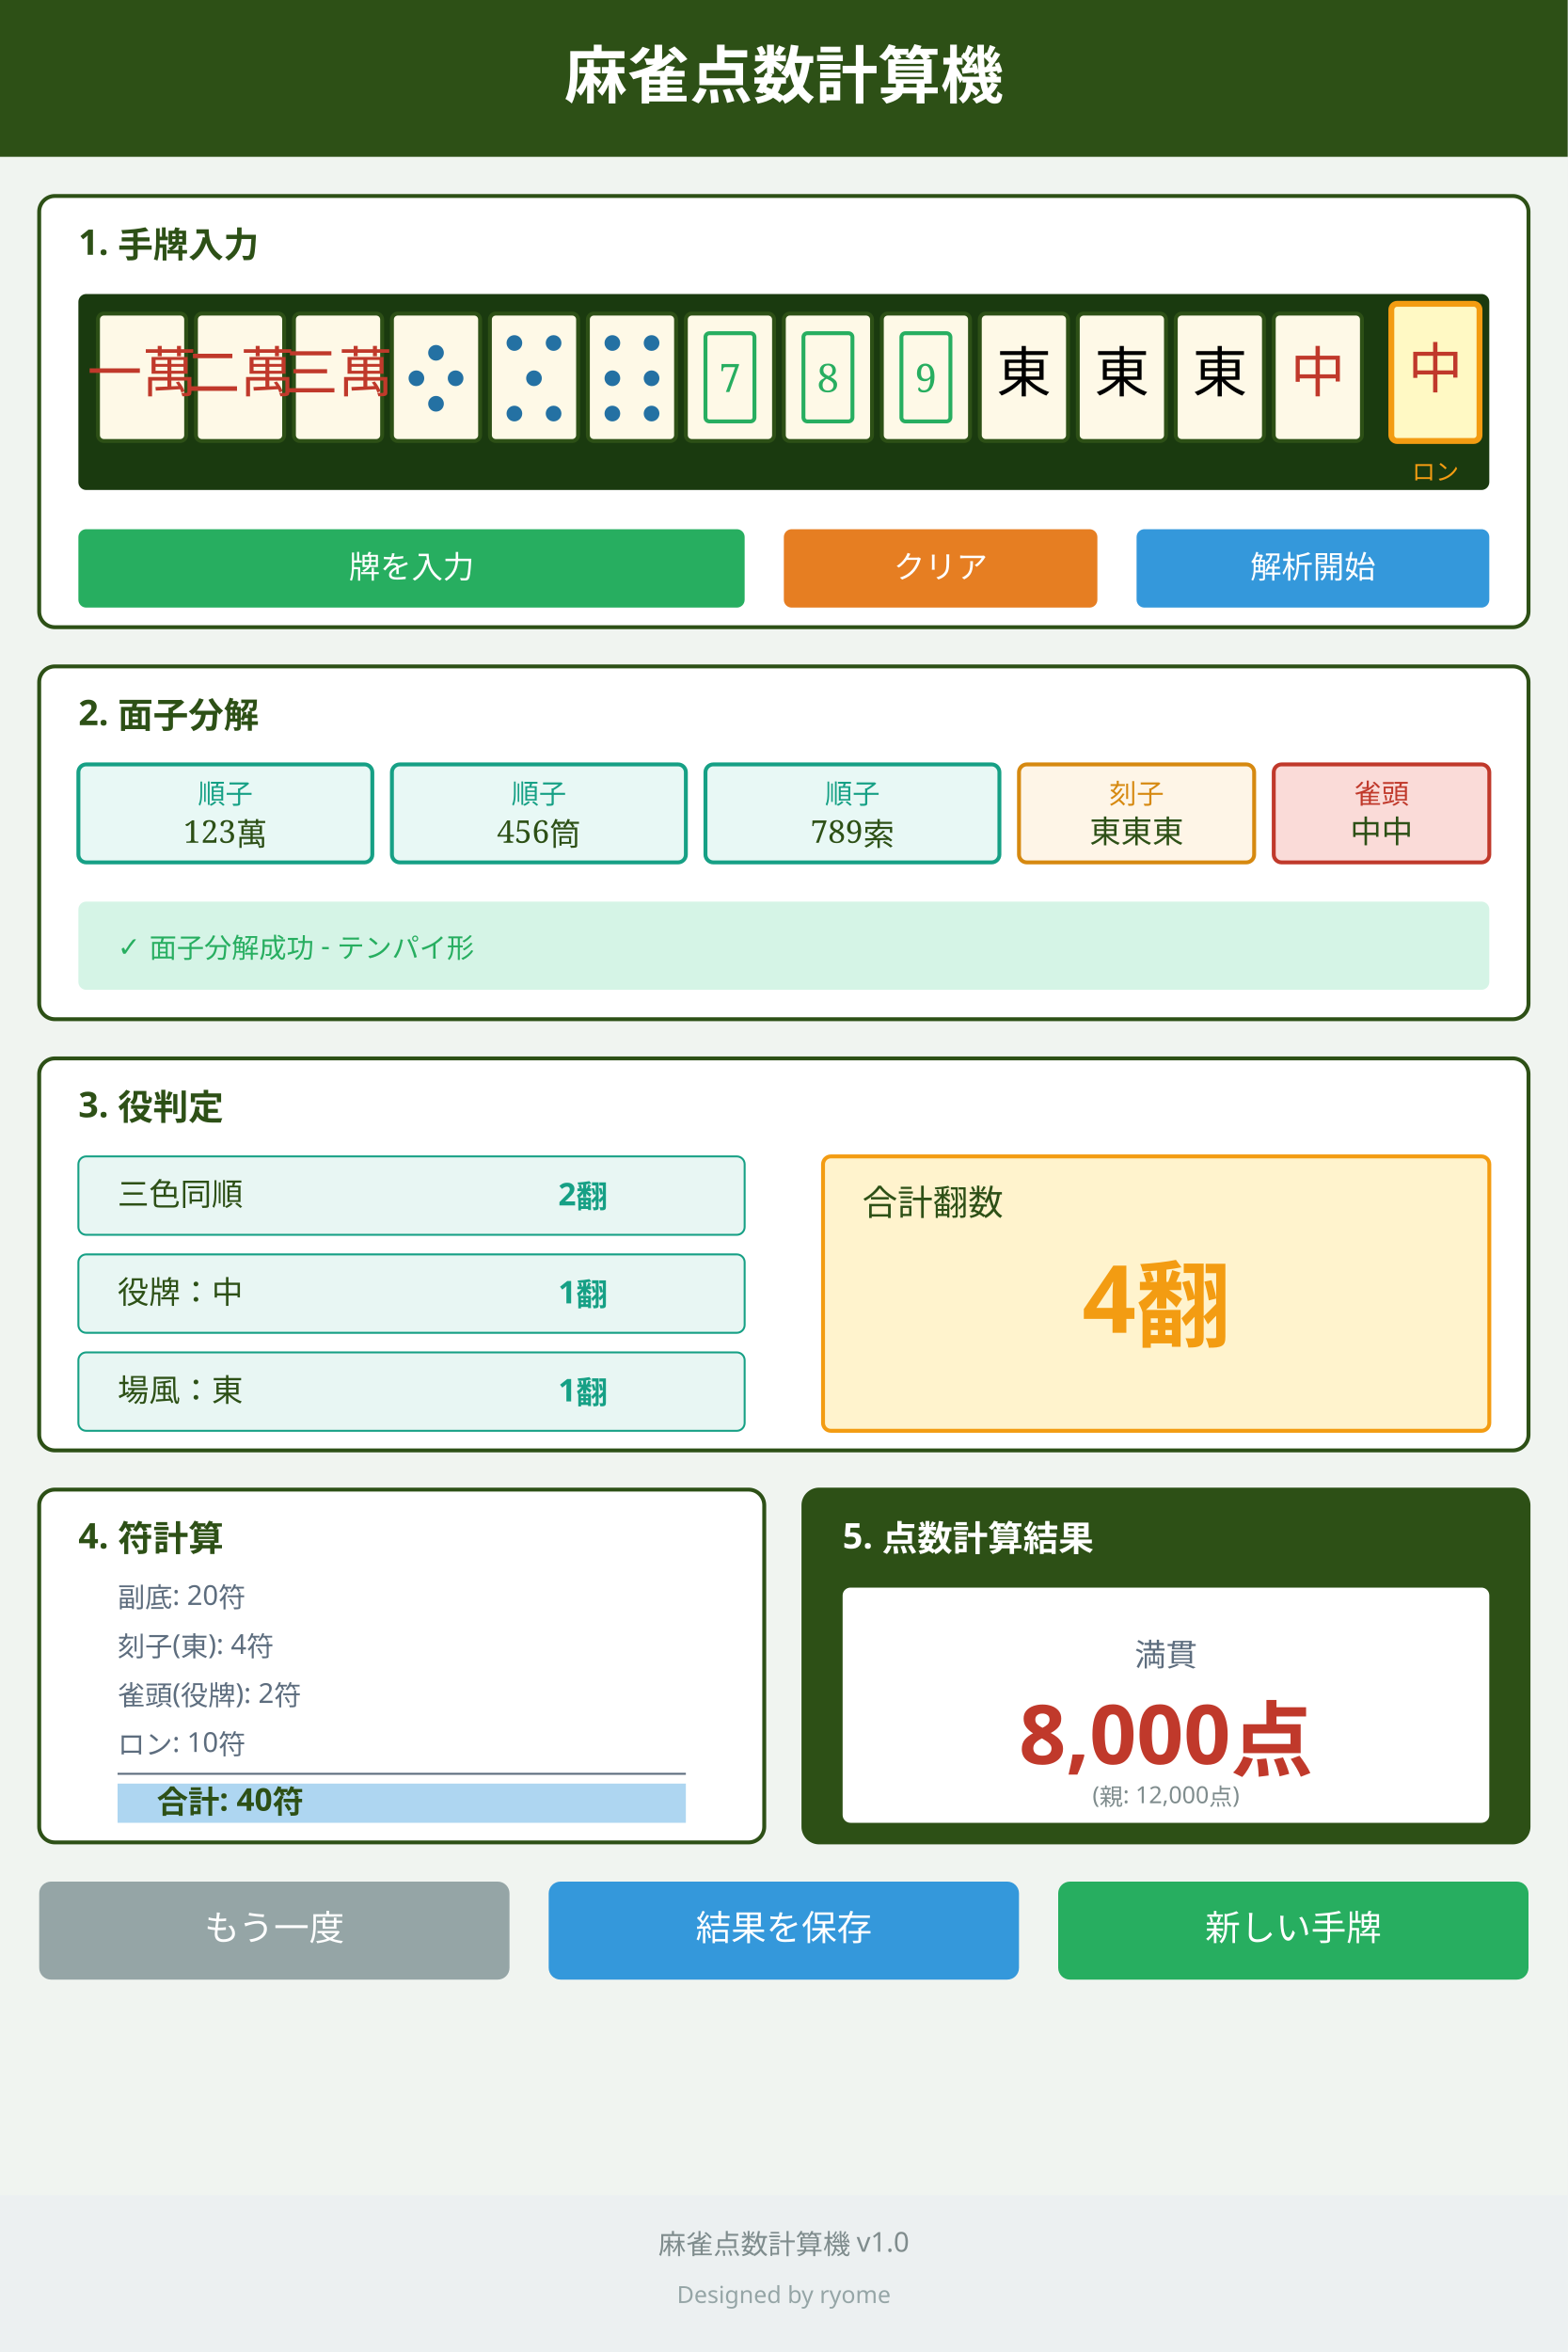
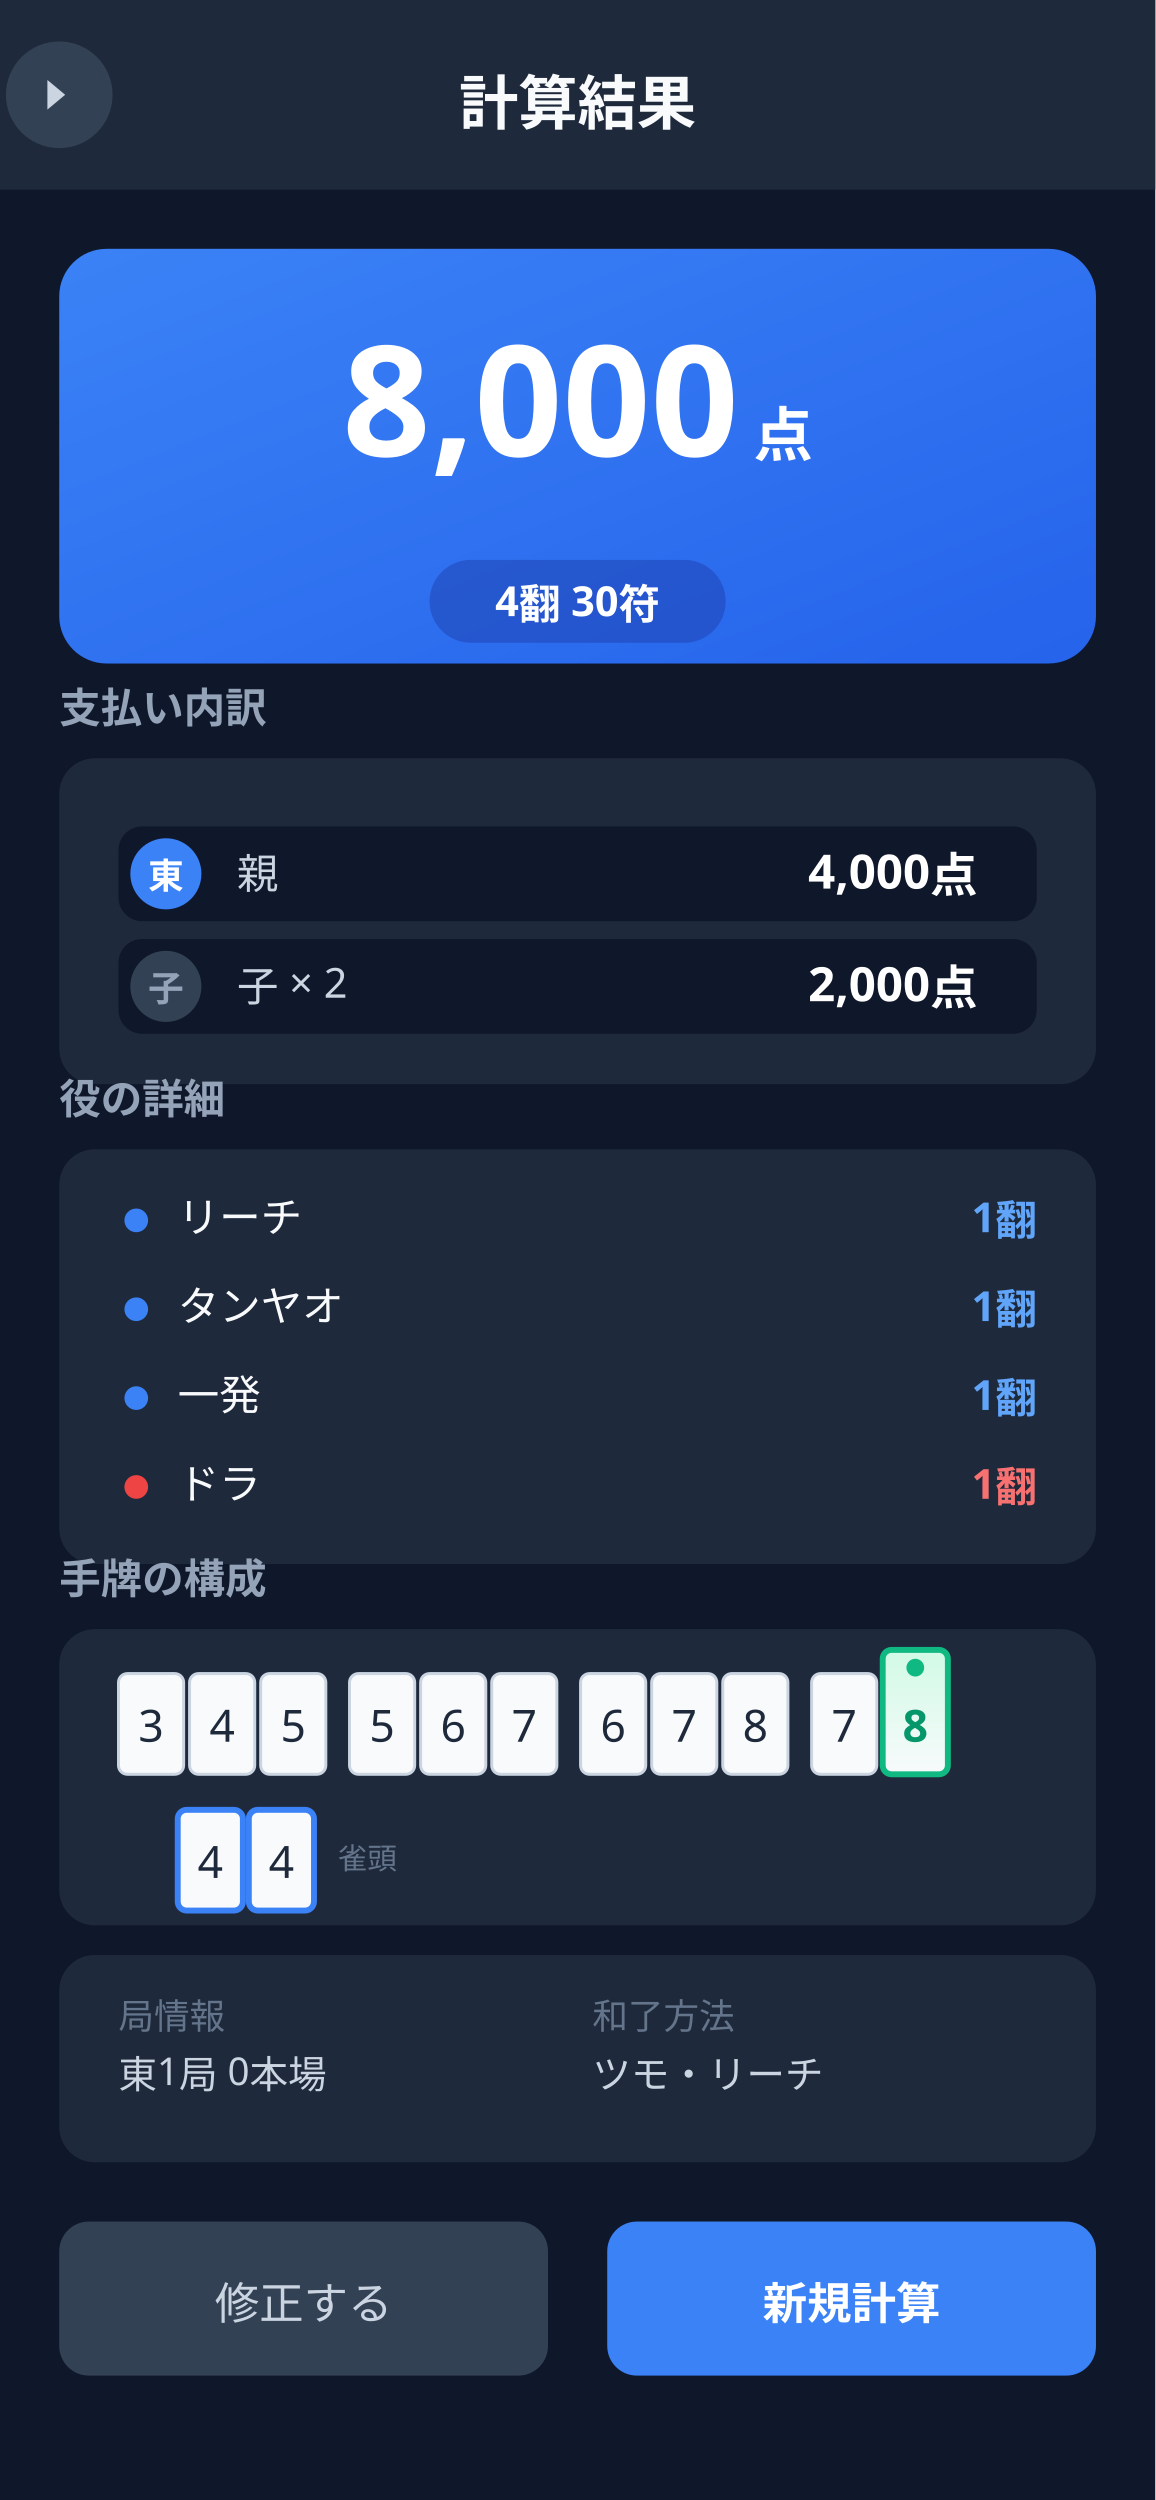
- <svg xmlns="http://www.w3.org/2000/svg" viewBox="0 0 800 1200">
-   <rect width="800" height="1200" fill="#f0f4f0" />
-   <rect width="800" height="80" fill="#2d5016" />
-   <text x="400" y="50" font-size="32" font-weight="bold" fill="#fff" text-anchor="middle" font-family="sans-serif">
-     麻雀点数計算機
-   </text>
-   <g id="input-area">
-     <rect x="20" y="100" width="760" height="220" fill="#fff" rx="8" stroke="#2d5016" stroke-width="2" />
-     <text x="40" y="130" font-size="18" font-weight="bold" fill="#2d5016" font-family="sans-serif">
-       1. 手牌入力
-     </text>
-     <rect x="40" y="150" width="720" height="100" fill="#1a3a0f" rx="4" />
-     <g id="tiles">
-       <rect x="50" y="160" width="45" height="65" fill="#fef9e7" stroke="#2d5016" stroke-width="2" rx="3" />
-       <text x="72.5" y="200" font-size="28" fill="#c0392b" text-anchor="middle" font-family="serif">一萬</text>
-       <rect x="100" y="160" width="45" height="65" fill="#fef9e7" stroke="#2d5016" stroke-width="2" rx="3" />
-       <text x="122.5" y="200" font-size="28" fill="#c0392b" text-anchor="middle" font-family="serif">二萬</text>
-       <rect x="150" y="160" width="45" height="65" fill="#fef9e7" stroke="#2d5016" stroke-width="2" rx="3" />
-       <text x="172.5" y="200" font-size="28" fill="#c0392b" text-anchor="middle" font-family="serif">三萬</text>
-       <rect x="200" y="160" width="45" height="65" fill="#fef9e7" stroke="#2d5016" stroke-width="2" rx="3" />
-       <circle cx="222.5" cy="180" r="4" fill="#2471a3" />
-       <circle cx="212.5" cy="193" r="4" fill="#2471a3" />
-       <circle cx="232.5" cy="193" r="4" fill="#2471a3" />
-       <circle cx="222.5" cy="206" r="4" fill="#2471a3" />
-       <rect x="250" y="160" width="45" height="65" fill="#fef9e7" stroke="#2d5016" stroke-width="2" rx="3" />
-       <circle cx="262.5" cy="175" r="4" fill="#2471a3" />
-       <circle cx="282.5" cy="175" r="4" fill="#2471a3" />
-       <circle cx="272.5" cy="193" r="4" fill="#2471a3" />
-       <circle cx="262.5" cy="211" r="4" fill="#2471a3" />
-       <circle cx="282.5" cy="211" r="4" fill="#2471a3" />
-       <rect x="300" y="160" width="45" height="65" fill="#fef9e7" stroke="#2d5016" stroke-width="2" rx="3" />
-       <circle cx="312.5" cy="175" r="4" fill="#2471a3" />
-       <circle cx="332.5" cy="175" r="4" fill="#2471a3" />
-       <circle cx="312.5" cy="193" r="4" fill="#2471a3" />
-       <circle cx="332.5" cy="193" r="4" fill="#2471a3" />
-       <circle cx="312.5" cy="211" r="4" fill="#2471a3" />
-       <circle cx="332.5" cy="211" r="4" fill="#2471a3" />
-       <rect x="350" y="160" width="45" height="65" fill="#fef9e7" stroke="#2d5016" stroke-width="2" rx="3" />
-       <rect x="360" y="170" width="25" height="45" fill="none" stroke="#27ae60" stroke-width="2" rx="2" />
-       <text x="372.5" y="200" font-size="20" fill="#27ae60" text-anchor="middle" font-family="serif">7</text>
-       <rect x="400" y="160" width="45" height="65" fill="#fef9e7" stroke="#2d5016" stroke-width="2" rx="3" />
-       <rect x="410" y="170" width="25" height="45" fill="none" stroke="#27ae60" stroke-width="2" rx="2" />
-       <text x="422.5" y="200" font-size="20" fill="#27ae60" text-anchor="middle" font-family="serif">8</text>
-       <rect x="450" y="160" width="45" height="65" fill="#fef9e7" stroke="#2d5016" stroke-width="2" rx="3" />
-       <rect x="460" y="170" width="25" height="45" fill="none" stroke="#27ae60" stroke-width="2" rx="2" />
-       <text x="472.5" y="200" font-size="20" fill="#27ae60" text-anchor="middle" font-family="serif">9</text>
-       <rect x="500" y="160" width="45" height="65" fill="#fef9e7" stroke="#2d5016" stroke-width="2" rx="3" />
-       <text x="522.5" y="200" font-size="28" fill="#000" text-anchor="middle" font-family="serif">東</text>
-       <rect x="550" y="160" width="45" height="65" fill="#fef9e7" stroke="#2d5016" stroke-width="2" rx="3" />
-       <text x="572.5" y="200" font-size="28" fill="#000" text-anchor="middle" font-family="serif">東</text>
-       <rect x="600" y="160" width="45" height="65" fill="#fef9e7" stroke="#2d5016" stroke-width="2" rx="3" />
-       <text x="622.5" y="200" font-size="28" fill="#000" text-anchor="middle" font-family="serif">東</text>
-       <rect x="650" y="160" width="45" height="65" fill="#fef9e7" stroke="#2d5016" stroke-width="2" rx="3" />
-       <text x="672.5" y="200" font-size="28" fill="#c0392b" text-anchor="middle" font-family="serif">中</text>
-       <rect x="710" y="155" width="45" height="70" fill="#fff9c4" stroke="#f39c12" stroke-width="3" rx="3" />
-       <text x="732.5" y="198" font-size="28" fill="#c0392b" text-anchor="middle" font-family="serif">中</text>
-       <text x="732.5" y="245" font-size="12" fill="#f39c12" text-anchor="middle" font-family="sans-serif">ロン</text>
+ <svg xmlns="http://www.w3.org/2000/svg" viewBox="0 0 390 844">
+   <rect width="390" height="844" fill="#0f172a" />
+   <g>
+     <rect width="390" height="64" fill="#1e293b" />
+     <g transform="translate(20, 32)">
+       <circle cx="0" cy="0" r="18" fill="#334155" />
+       <path d="M 2 0 L -4 -5 L -4 5 Z" fill="#cbd5e1" />
    </g>
-     <rect x="40" y="270" width="340" height="40" fill="#27ae60" rx="4" cursor="pointer" />
-     <text x="210" y="295" font-size="16" fill="#fff" text-anchor="middle" font-family="sans-serif">牌を入力</text>
-     <rect x="400" y="270" width="160" height="40" fill="#e67e22" rx="4" cursor="pointer" />
-     <text x="480" y="295" font-size="16" fill="#fff" text-anchor="middle" font-family="sans-serif">クリア</text>
-     <rect x="580" y="270" width="180" height="40" fill="#3498db" rx="4" cursor="pointer" />
-     <text x="670" y="295" font-size="16" fill="#fff" text-anchor="middle" font-family="sans-serif">解析開始</text>
-   </g>
-   <g id="mentsu-area">
-     <rect x="20" y="340" width="760" height="180" fill="#fff" rx="8" stroke="#2d5016" stroke-width="2" />
-     <text x="40" y="370" font-size="18" font-weight="bold" fill="#2d5016" font-family="sans-serif">
-       2. 面子分解
-     </text>
-     <g id="mentsu-display">
-       <rect x="40" y="390" width="150" height="50" fill="#e8f8f5" stroke="#16a085" stroke-width="2" rx="4" />
-       <text x="115" y="410" font-size="14" fill="#16a085" text-anchor="middle" font-family="sans-serif">順子</text>
-       <text x="115" y="430" font-size="16" fill="#2d5016" text-anchor="middle" font-family="serif">123萬</text>
-       <rect x="200" y="390" width="150" height="50" fill="#e8f8f5" stroke="#16a085" stroke-width="2" rx="4" />
-       <text x="275" y="410" font-size="14" fill="#16a085" text-anchor="middle" font-family="sans-serif">順子</text>
-       <text x="275" y="430" font-size="16" fill="#2d5016" text-anchor="middle" font-family="serif">456筒</text>
-       <rect x="360" y="390" width="150" height="50" fill="#e8f8f5" stroke="#16a085" stroke-width="2" rx="4" />
-       <text x="435" y="410" font-size="14" fill="#16a085" text-anchor="middle" font-family="sans-serif">順子</text>
-       <text x="435" y="430" font-size="16" fill="#2d5016" text-anchor="middle" font-family="serif">789索</text>
-       <rect x="520" y="390" width="120" height="50" fill="#fef5e7" stroke="#d68910" stroke-width="2" rx="4" />
-       <text x="580" y="410" font-size="14" fill="#d68910" text-anchor="middle" font-family="sans-serif">刻子</text>
-       <text x="580" y="430" font-size="16" fill="#2d5016" text-anchor="middle" font-family="serif">東東東</text>
-       <rect x="650" y="390" width="110" height="50" fill="#fadbd8" stroke="#c0392b" stroke-width="2" rx="4" />
-       <text x="705" y="410" font-size="14" fill="#c0392b" text-anchor="middle" font-family="sans-serif">雀頭</text>
-       <text x="705" y="430" font-size="16" fill="#2d5016" text-anchor="middle" font-family="serif">中中</text>
-     </g>
-     <rect x="40" y="460" width="720" height="45" fill="#d5f4e6" rx="4" />
-     <text x="60" y="488" font-size="14" fill="#27ae60" font-family="sans-serif">
-       ✓ 面子分解成功 - テンパイ形
+     <text x="195" y="42" font-family="'Noto Sans JP', sans-serif" font-size="20" font-weight="700" fill="#f8fafc" text-anchor="middle">
+       計算結果
    </text>
  </g>
-   <g id="yaku-area">
-     <rect x="20" y="540" width="760" height="200" fill="#fff" rx="8" stroke="#2d5016" stroke-width="2" />
-     <text x="40" y="570" font-size="18" font-weight="bold" fill="#2d5016" font-family="sans-serif">
-       3. 役判定
-     </text>
-     <g id="yaku-list">
-       <rect x="40" y="590" width="340" height="40" fill="#e8f6f3" stroke="#16a085" stroke-width="1" rx="4" />
-       <text x="60" y="615" font-size="16" fill="#2d5016" font-family="sans-serif">三色同順</text>
-       <text x="310" y="615" font-size="16" fill="#16a085" font-weight="bold" text-anchor="end" font-family="sans-serif">2翻</text>
-       <rect x="40" y="640" width="340" height="40" fill="#e8f6f3" stroke="#16a085" stroke-width="1" rx="4" />
-       <text x="60" y="665" font-size="16" fill="#2d5016" font-family="sans-serif">役牌：中</text>
-       <text x="310" y="665" font-size="16" fill="#16a085" font-weight="bold" text-anchor="end" font-family="sans-serif">1翻</text>
-       <rect x="40" y="690" width="340" height="40" fill="#e8f6f3" stroke="#16a085" stroke-width="1" rx="4" />
-       <text x="60" y="715" font-size="16" fill="#2d5016" font-family="sans-serif">場風：東</text>
-       <text x="310" y="715" font-size="16" fill="#16a085" font-weight="bold" text-anchor="end" font-family="sans-serif">1翻</text>
-       <rect x="420" y="590" width="340" height="140" fill="#fff3cd" stroke="#f39c12" stroke-width="2" rx="4" />
-       <text x="440" y="620" font-size="18" fill="#2d5016" font-family="sans-serif">合計翻数</text>
-       <text x="590" y="680" font-size="48" fill="#f39c12" font-weight="bold" text-anchor="middle" font-family="sans-serif">4翻</text>
+   <g transform="translate(20, 84)">
+     <rect x="0" y="0" width="350" height="140" rx="16" fill="url(#scoreGradient)" />
+     <defs>
+       <linearGradient id="scoreGradient" x1="0%" y1="0%" x2="100%" y2="100%">
+         <stop offset="0%" style="stop-color:#3b82f6;stop-opacity:1" />
+         <stop offset="100%" style="stop-color:#2563eb;stop-opacity:1" />
+       </linearGradient>
+     </defs>
+     <g transform="translate(175, 70)">
+       <text x="0" y="0" font-family="'Noto Sans JP', sans-serif" font-size="52" font-weight="700" fill="#ffffff" text-anchor="middle">
+         8,000<tspan font-size="20" dx="5">点</tspan>
+       </text>
+     </g>
+     <g transform="translate(175, 105)">
+       <rect x="-50" y="0" width="100" height="28" rx="14" fill="#1e40af" opacity="0.5" />
+       <text x="0" y="19" font-family="'Noto Sans JP', sans-serif" font-size="14" font-weight="600" fill="#ffffff" text-anchor="middle">
+         4翻 30符
+       </text>
    </g>
  </g>
-   <g id="fu-area">
-     <rect x="20" y="760" width="370" height="180" fill="#fff" rx="8" stroke="#2d5016" stroke-width="2" />
-     <text x="40" y="790" font-size="18" font-weight="bold" fill="#2d5016" font-family="sans-serif">
-       4. 符計算
+   <g transform="translate(20, 244)">
+     <text x="0" y="0" font-family="'Noto Sans JP', sans-serif" font-size="14" font-weight="600" fill="#94a3b8">
+       支払い内訳
    </text>
-     <text x="60" y="820" font-size="14" fill="#5d6d7e" font-family="sans-serif">副底: 20符</text>
-     <text x="60" y="845" font-size="14" fill="#5d6d7e" font-family="sans-serif">刻子(東): 4符</text>
-     <text x="60" y="870" font-size="14" fill="#5d6d7e" font-family="sans-serif">雀頭(役牌): 2符</text>
-     <text x="60" y="895" font-size="14" fill="#5d6d7e" font-family="sans-serif">ロン: 10符</text>
-     <line x1="60" y1="905" x2="350" y2="905" stroke="#5d6d7e" stroke-width="1" />
-     <rect x="60" y="910" width="290" height="20" fill="#aed6f1" />
-     <text x="80" y="925" font-size="16" fill="#2d5016" font-weight="bold" font-family="sans-serif">合計: 40符</text>
+     <rect x="0" y="12" width="350" height="110" rx="12" fill="#1e293b" />
+     <g transform="translate(20, 35)">
+       <rect x="0" y="0" width="310" height="32" rx="8" fill="#0f172a" />
+       <circle cx="16" cy="16" r="12" fill="#3b82f6" />
+       <text x="16" y="21" font-family="'Noto Sans JP', sans-serif" font-size="12" font-weight="600" fill="#ffffff" text-anchor="middle">
+         東
+       </text>
+       <text x="40" y="21" font-family="'Noto Sans JP', sans-serif" font-size="14" fill="#cbd5e1">
+         親
+       </text>
+       <text x="290" y="21" font-family="'Noto Sans JP', sans-serif" font-size="16" font-weight="600" fill="#ffffff" text-anchor="end">
+         4,000点
+       </text>
+     </g>
+     <g transform="translate(20, 73)">
+       <rect x="0" y="0" width="310" height="32" rx="8" fill="#0f172a" />
+       <circle cx="16" cy="16" r="12" fill="#334155" />
+       <text x="16" y="21" font-family="'Noto Sans JP', sans-serif" font-size="12" font-weight="600" fill="#94a3b8" text-anchor="middle">
+         子
+       </text>
+       <text x="40" y="21" font-family="'Noto Sans JP', sans-serif" font-size="14" fill="#cbd5e1">
+         子 × 2
+       </text>
+       <text x="290" y="21" font-family="'Noto Sans JP', sans-serif" font-size="16" font-weight="600" fill="#ffffff" text-anchor="end">
+         2,000点
+       </text>
+     </g>
  </g>
-   <g id="score-area">
-     <rect x="410" y="760" width="370" height="180" fill="#2d5016" rx="8" stroke="#2d5016" stroke-width="2" />
-     <text x="430" y="790" font-size="18" font-weight="bold" fill="#fff" font-family="sans-serif">
-       5. 点数計算結果
+   <g transform="translate(20, 376)">
+     <text x="0" y="0" font-family="'Noto Sans JP', sans-serif" font-size="14" font-weight="600" fill="#94a3b8">
+       役の詳細
    </text>
-     <rect x="430" y="810" width="330" height="120" fill="#fff" rx="4" />
-     <text x="595" y="850" font-size="16" fill="#5d6d7e" text-anchor="middle" font-family="sans-serif">満貫</text>
-     <text x="595" y="900" font-size="42" fill="#c0392b" font-weight="bold" text-anchor="middle" font-family="sans-serif">8,000点</text>
-     <text x="595" y="920" font-size="12" fill="#7f8c8d" text-anchor="middle" font-family="sans-serif">(親: 12,000点)</text>
+     <rect x="0" y="12" width="350" height="140" rx="12" fill="#1e293b" />
+     <g transform="translate(20, 30)">
+       <g>
+         <circle cx="6" cy="6" r="4" fill="#3b82f6" />
+         <text x="20" y="10" font-family="'Noto Sans JP', sans-serif" font-size="14" fill="#f8fafc">
+           リーチ
+         </text>
+         <text x="310" y="10" font-family="'Noto Sans JP', sans-serif" font-size="14" font-weight="600" fill="#60a5fa" text-anchor="end">
+           1翻
+         </text>
+       </g>
+       <g transform="translate(0, 30)">
+         <circle cx="6" cy="6" r="4" fill="#3b82f6" />
+         <text x="20" y="10" font-family="'Noto Sans JP', sans-serif" font-size="14" fill="#f8fafc">
+           タンヤオ
+         </text>
+         <text x="310" y="10" font-family="'Noto Sans JP', sans-serif" font-size="14" font-weight="600" fill="#60a5fa" text-anchor="end">
+           1翻
+         </text>
+       </g>
+       <g transform="translate(0, 60)">
+         <circle cx="6" cy="6" r="4" fill="#3b82f6" />
+         <text x="20" y="10" font-family="'Noto Sans JP', sans-serif" font-size="14" fill="#f8fafc">
+           一発
+         </text>
+         <text x="310" y="10" font-family="'Noto Sans JP', sans-serif" font-size="14" font-weight="600" fill="#60a5fa" text-anchor="end">
+           1翻
+         </text>
+       </g>
+       <g transform="translate(0, 90)">
+         <circle cx="6" cy="6" r="4" fill="#ef4444" />
+         <text x="20" y="10" font-family="'Noto Sans JP', sans-serif" font-size="14" fill="#f8fafc">
+           ドラ
+         </text>
+         <text x="310" y="10" font-family="'Noto Sans JP', sans-serif" font-size="14" font-weight="600" fill="#f87171" text-anchor="end">
+           1翻
+         </text>
+       </g>
+     </g>
  </g>
-   <g id="action-buttons">
-     <rect x="20" y="960" width="240" height="50" fill="#95a5a6" rx="6" cursor="pointer" />
-     <text x="140" y="990" font-size="18" fill="#fff" text-anchor="middle" font-family="sans-serif">もう一度</text>
-     <rect x="280" y="960" width="240" height="50" fill="#3498db" rx="6" cursor="pointer" />
-     <text x="400" y="990" font-size="18" fill="#fff" text-anchor="middle" font-family="sans-serif">結果を保存</text>
-     <rect x="540" y="960" width="240" height="50" fill="#27ae60" rx="6" cursor="pointer" />
-     <text x="660" y="990" font-size="18" fill="#fff" text-anchor="middle" font-family="sans-serif">新しい手牌</text>
+   <g transform="translate(20, 538)">
+     <text x="0" y="0" font-family="'Noto Sans JP', sans-serif" font-size="14" font-weight="600" fill="#94a3b8">
+       手牌の構成
+     </text>
+     <rect x="0" y="12" width="350" height="100" rx="12" fill="#1e293b" />
+     <g transform="translate(20, 27)">
+       <g>
+         <rect x="0" y="0" width="22" height="34" rx="3" fill="#f8fafc" stroke="#cbd5e1" stroke-width="1" />
+         <text x="11" y="23" font-family="'Noto Sans JP', sans-serif" font-size="15" fill="#1e293b" text-anchor="middle">3</text>
+         <rect x="24" y="0" width="22" height="34" rx="3" fill="#f8fafc" stroke="#cbd5e1" stroke-width="1" />
+         <text x="35" y="23" font-family="'Noto Sans JP', sans-serif" font-size="15" fill="#1e293b" text-anchor="middle">4</text>
+         <rect x="48" y="0" width="22" height="34" rx="3" fill="#f8fafc" stroke="#cbd5e1" stroke-width="1" />
+         <text x="59" y="23" font-family="'Noto Sans JP', sans-serif" font-size="15" fill="#1e293b" text-anchor="middle">5</text>
+       </g>
+       <g transform="translate(78, 0)">
+         <rect x="0" y="0" width="22" height="34" rx="3" fill="#f8fafc" stroke="#cbd5e1" stroke-width="1" />
+         <text x="11" y="23" font-family="'Noto Sans JP', sans-serif" font-size="15" fill="#1e293b" text-anchor="middle">5</text>
+         <rect x="24" y="0" width="22" height="34" rx="3" fill="#f8fafc" stroke="#cbd5e1" stroke-width="1" />
+         <text x="35" y="23" font-family="'Noto Sans JP', sans-serif" font-size="15" fill="#1e293b" text-anchor="middle">6</text>
+         <rect x="48" y="0" width="22" height="34" rx="3" fill="#f8fafc" stroke="#cbd5e1" stroke-width="1" />
+         <text x="59" y="23" font-family="'Noto Sans JP', sans-serif" font-size="15" fill="#1e293b" text-anchor="middle">7</text>
+       </g>
+       <g transform="translate(156, 0)">
+         <rect x="0" y="0" width="22" height="34" rx="3" fill="#f8fafc" stroke="#cbd5e1" stroke-width="1" />
+         <text x="11" y="23" font-family="'Noto Sans JP', sans-serif" font-size="15" fill="#1e293b" text-anchor="middle">6</text>
+         <rect x="24" y="0" width="22" height="34" rx="3" fill="#f8fafc" stroke="#cbd5e1" stroke-width="1" />
+         <text x="35" y="23" font-family="'Noto Sans JP', sans-serif" font-size="15" fill="#1e293b" text-anchor="middle">7</text>
+         <rect x="48" y="0" width="22" height="34" rx="3" fill="#f8fafc" stroke="#cbd5e1" stroke-width="1" />
+         <text x="59" y="23" font-family="'Noto Sans JP', sans-serif" font-size="15" fill="#1e293b" text-anchor="middle">8</text>
+       </g>
+       <g transform="translate(234, 0)">
+         <rect x="0" y="0" width="22" height="34" rx="3" fill="#f8fafc" stroke="#cbd5e1" stroke-width="1" />
+         <text x="11" y="23" font-family="'Noto Sans JP', sans-serif" font-size="15" fill="#1e293b" text-anchor="middle">7</text>
+         <rect x="24" y="-8" width="22" height="42" rx="3" fill="url(#winTileGradient)" stroke="#10b981" stroke-width="2" />
+         <defs>
+           <linearGradient id="winTileGradient" x1="0%" y1="0%" x2="0%" y2="100%">
+             <stop offset="0%" style="stop-color:#d1fae5;stop-opacity:1" />
+             <stop offset="100%" style="stop-color:#f8fafc;stop-opacity:1" />
+           </linearGradient>
+         </defs>
+         <text x="35" y="23" font-family="'Noto Sans JP', sans-serif" font-size="15" font-weight="700" fill="#059669" text-anchor="middle">8</text>
+         <circle cx="35" cy="-2" r="3" fill="#10b981" />
+       </g>
+       <g transform="translate(20, 46)">
+         <rect x="0" y="0" width="22" height="34" rx="3" fill="#f8fafc" stroke="#3b82f6" stroke-width="2" />
+         <text x="11" y="23" font-family="'Noto Sans JP', sans-serif" font-size="15" fill="#1e293b" text-anchor="middle">4</text>
+         <rect x="24" y="0" width="22" height="34" rx="3" fill="#f8fafc" stroke="#3b82f6" stroke-width="2" />
+         <text x="35" y="23" font-family="'Noto Sans JP', sans-serif" font-size="15" fill="#1e293b" text-anchor="middle">4</text>
+         <text x="54" y="20" font-family="'Noto Sans JP', sans-serif" font-size="10" fill="#64748b">
+           雀頭
+         </text>
+       </g>
+     </g>
  </g>
-   <rect y="1120" width="800" height="80" fill="#ecf0f1" />
-   <text x="400" y="1150" font-size="14" fill="#7f8c8d" text-anchor="middle" font-family="sans-serif">
-     麻雀点数計算機 v1.0
-   </text>
-   <text x="400" y="1175" font-size="12" fill="#95a5a6" text-anchor="middle" font-family="sans-serif">
-     Designed by ryome
-   </text>
+   <g transform="translate(20, 660)">
+     <rect x="0" y="0" width="350" height="70" rx="12" fill="#1e293b" />
+     <g transform="translate(20, 25)">
+       <text x="0" y="0" font-family="'Noto Sans JP', sans-serif" font-size="12" fill="#64748b">
+         局情報
+       </text>
+       <text x="0" y="20" font-family="'Noto Sans JP', sans-serif" font-size="13" fill="#cbd5e1">
+         東1局 0本場
+       </text>
+     </g>
+     <g transform="translate(180, 25)">
+       <text x="0" y="0" font-family="'Noto Sans JP', sans-serif" font-size="12" fill="#64748b">
+         和了方法
+       </text>
+       <text x="0" y="20" font-family="'Noto Sans JP', sans-serif" font-size="13" fill="#cbd5e1">
+         ツモ・リーチ
+       </text>
+     </g>
+   </g>
+   <g transform="translate(20, 750)">
+     <rect x="0" y="0" width="165" height="52" rx="10" fill="#334155" />
+     <text x="82.5" y="33" font-family="'Noto Sans JP', sans-serif" font-size="15" fill="#cbd5e1" text-anchor="middle">
+       修正する
+     </text>
+     <rect x="185" y="0" width="165" height="52" rx="10" fill="#3b82f6" />
+     <text x="267.5" y="33" font-family="'Noto Sans JP', sans-serif" font-size="15" font-weight="600" fill="#ffffff" text-anchor="middle">
+       新規計算
+     </text>
+   </g>
</svg>
